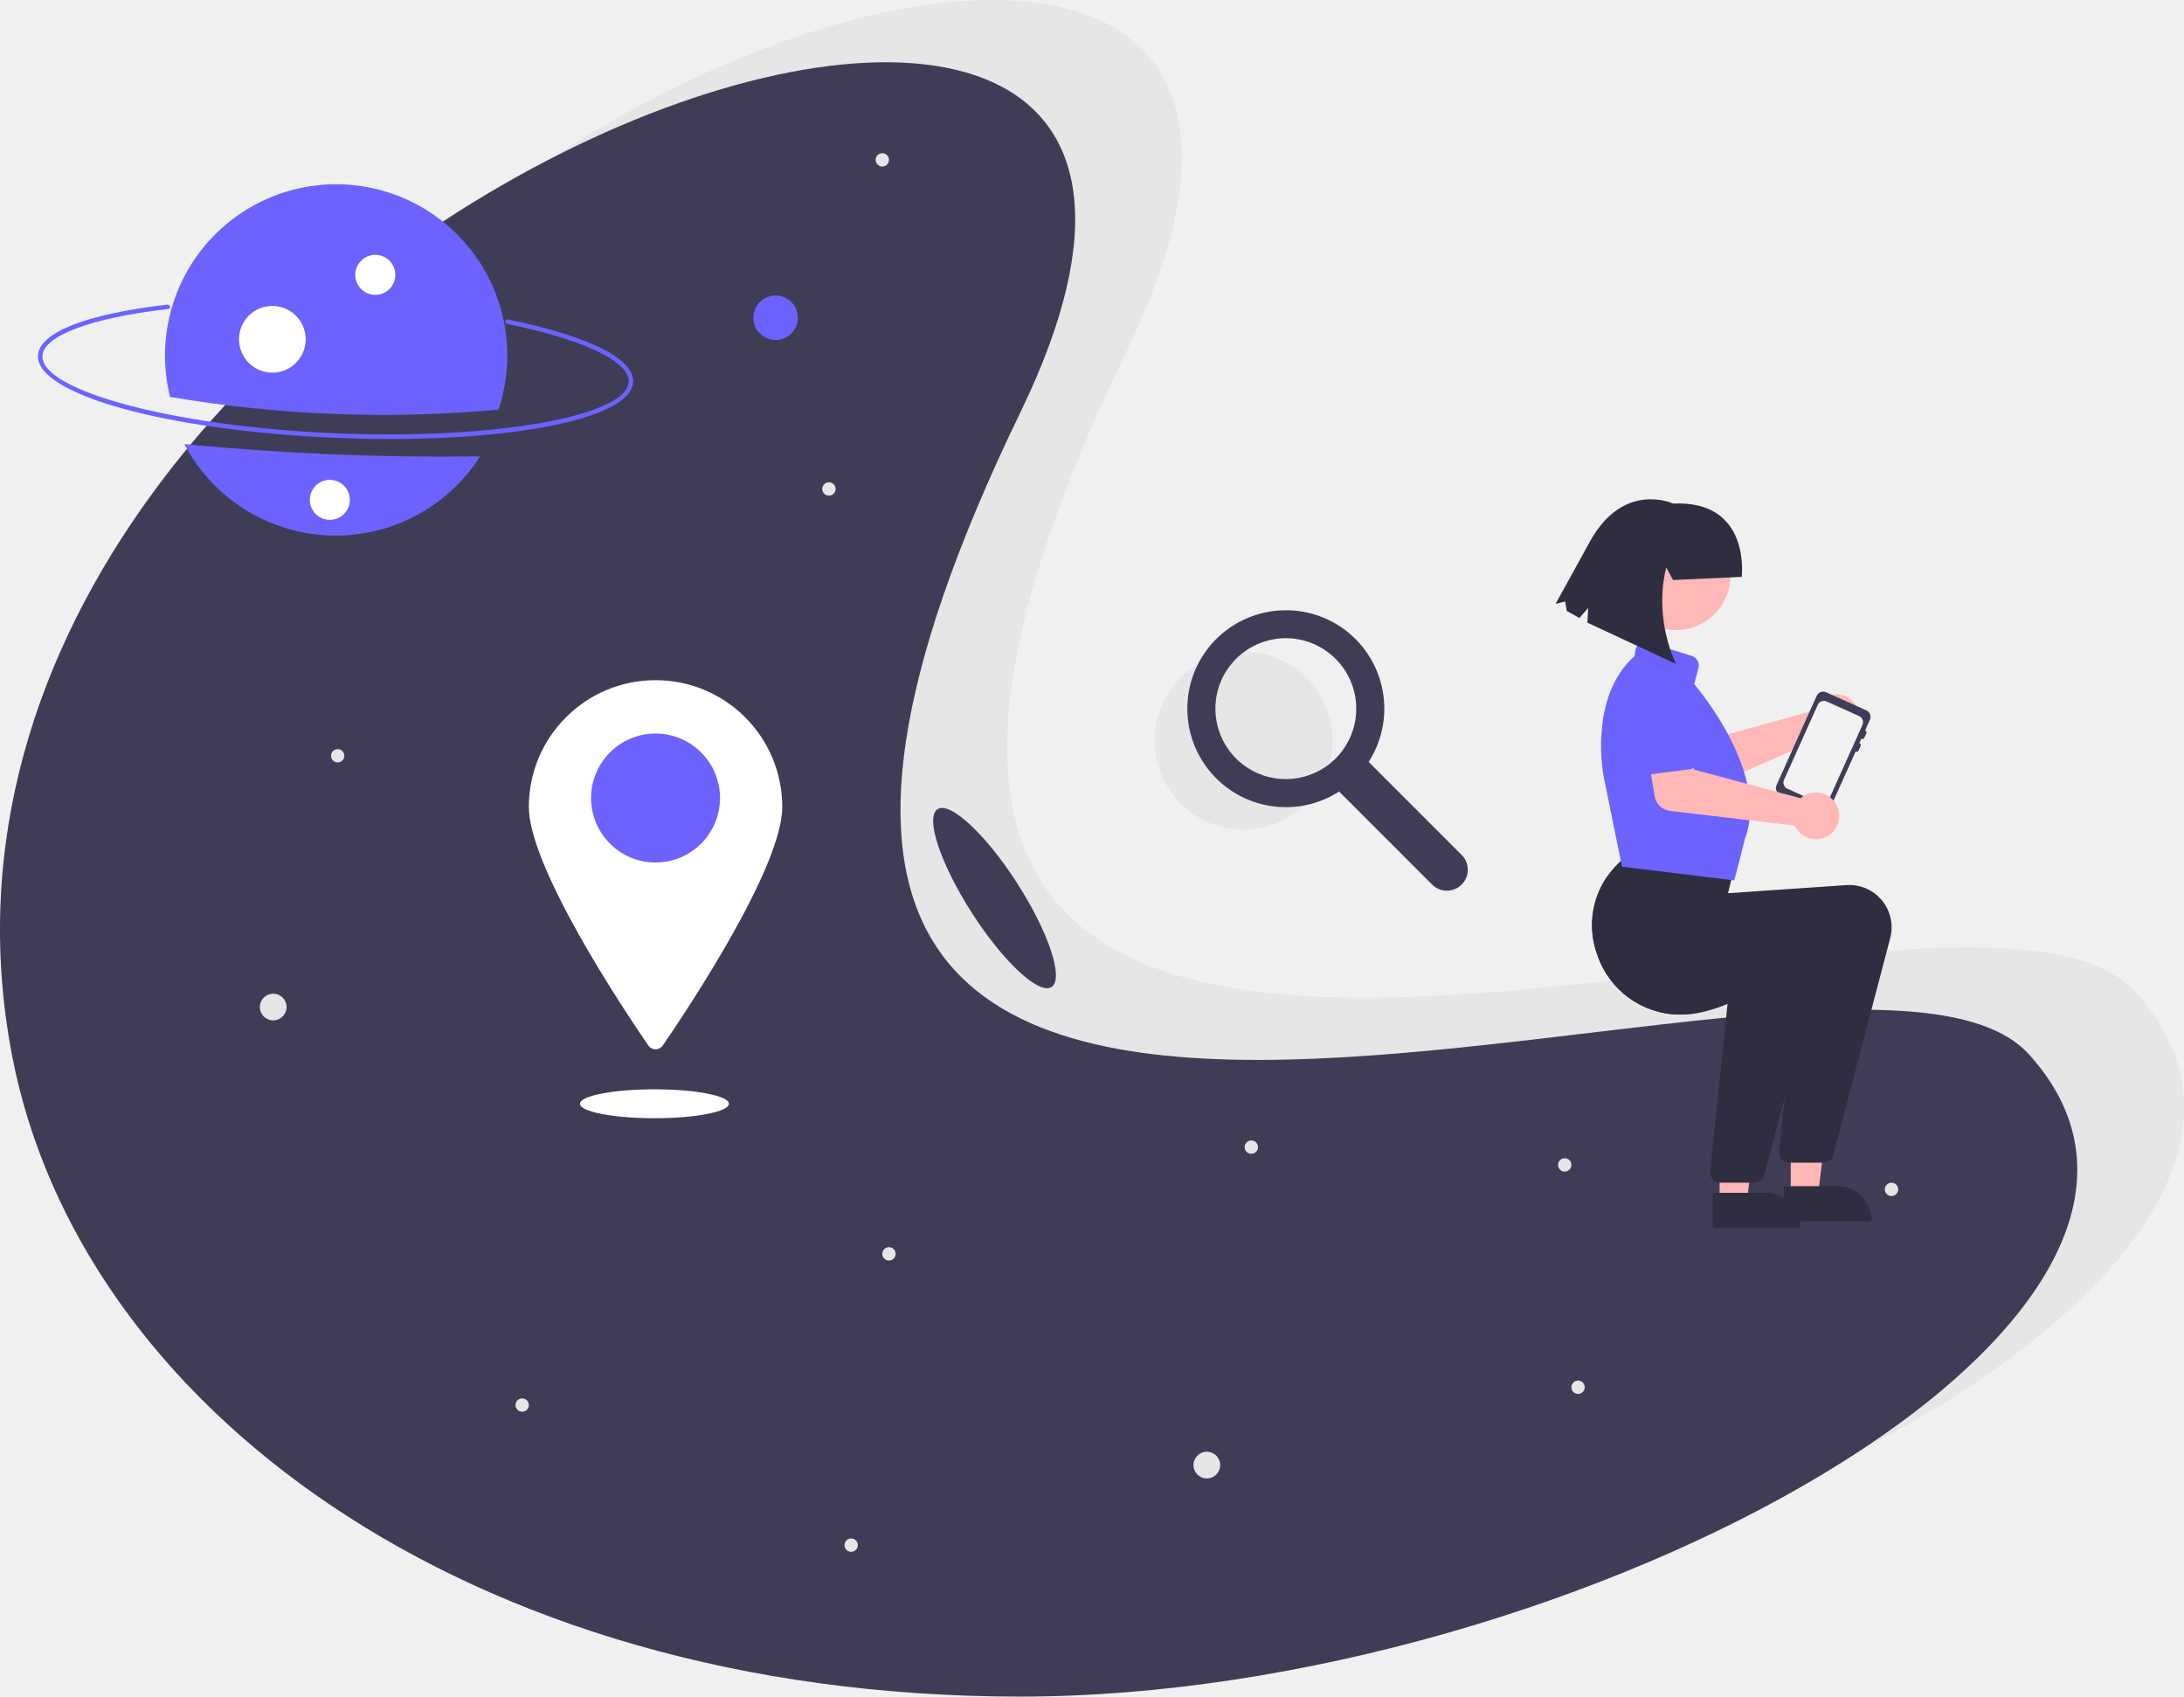
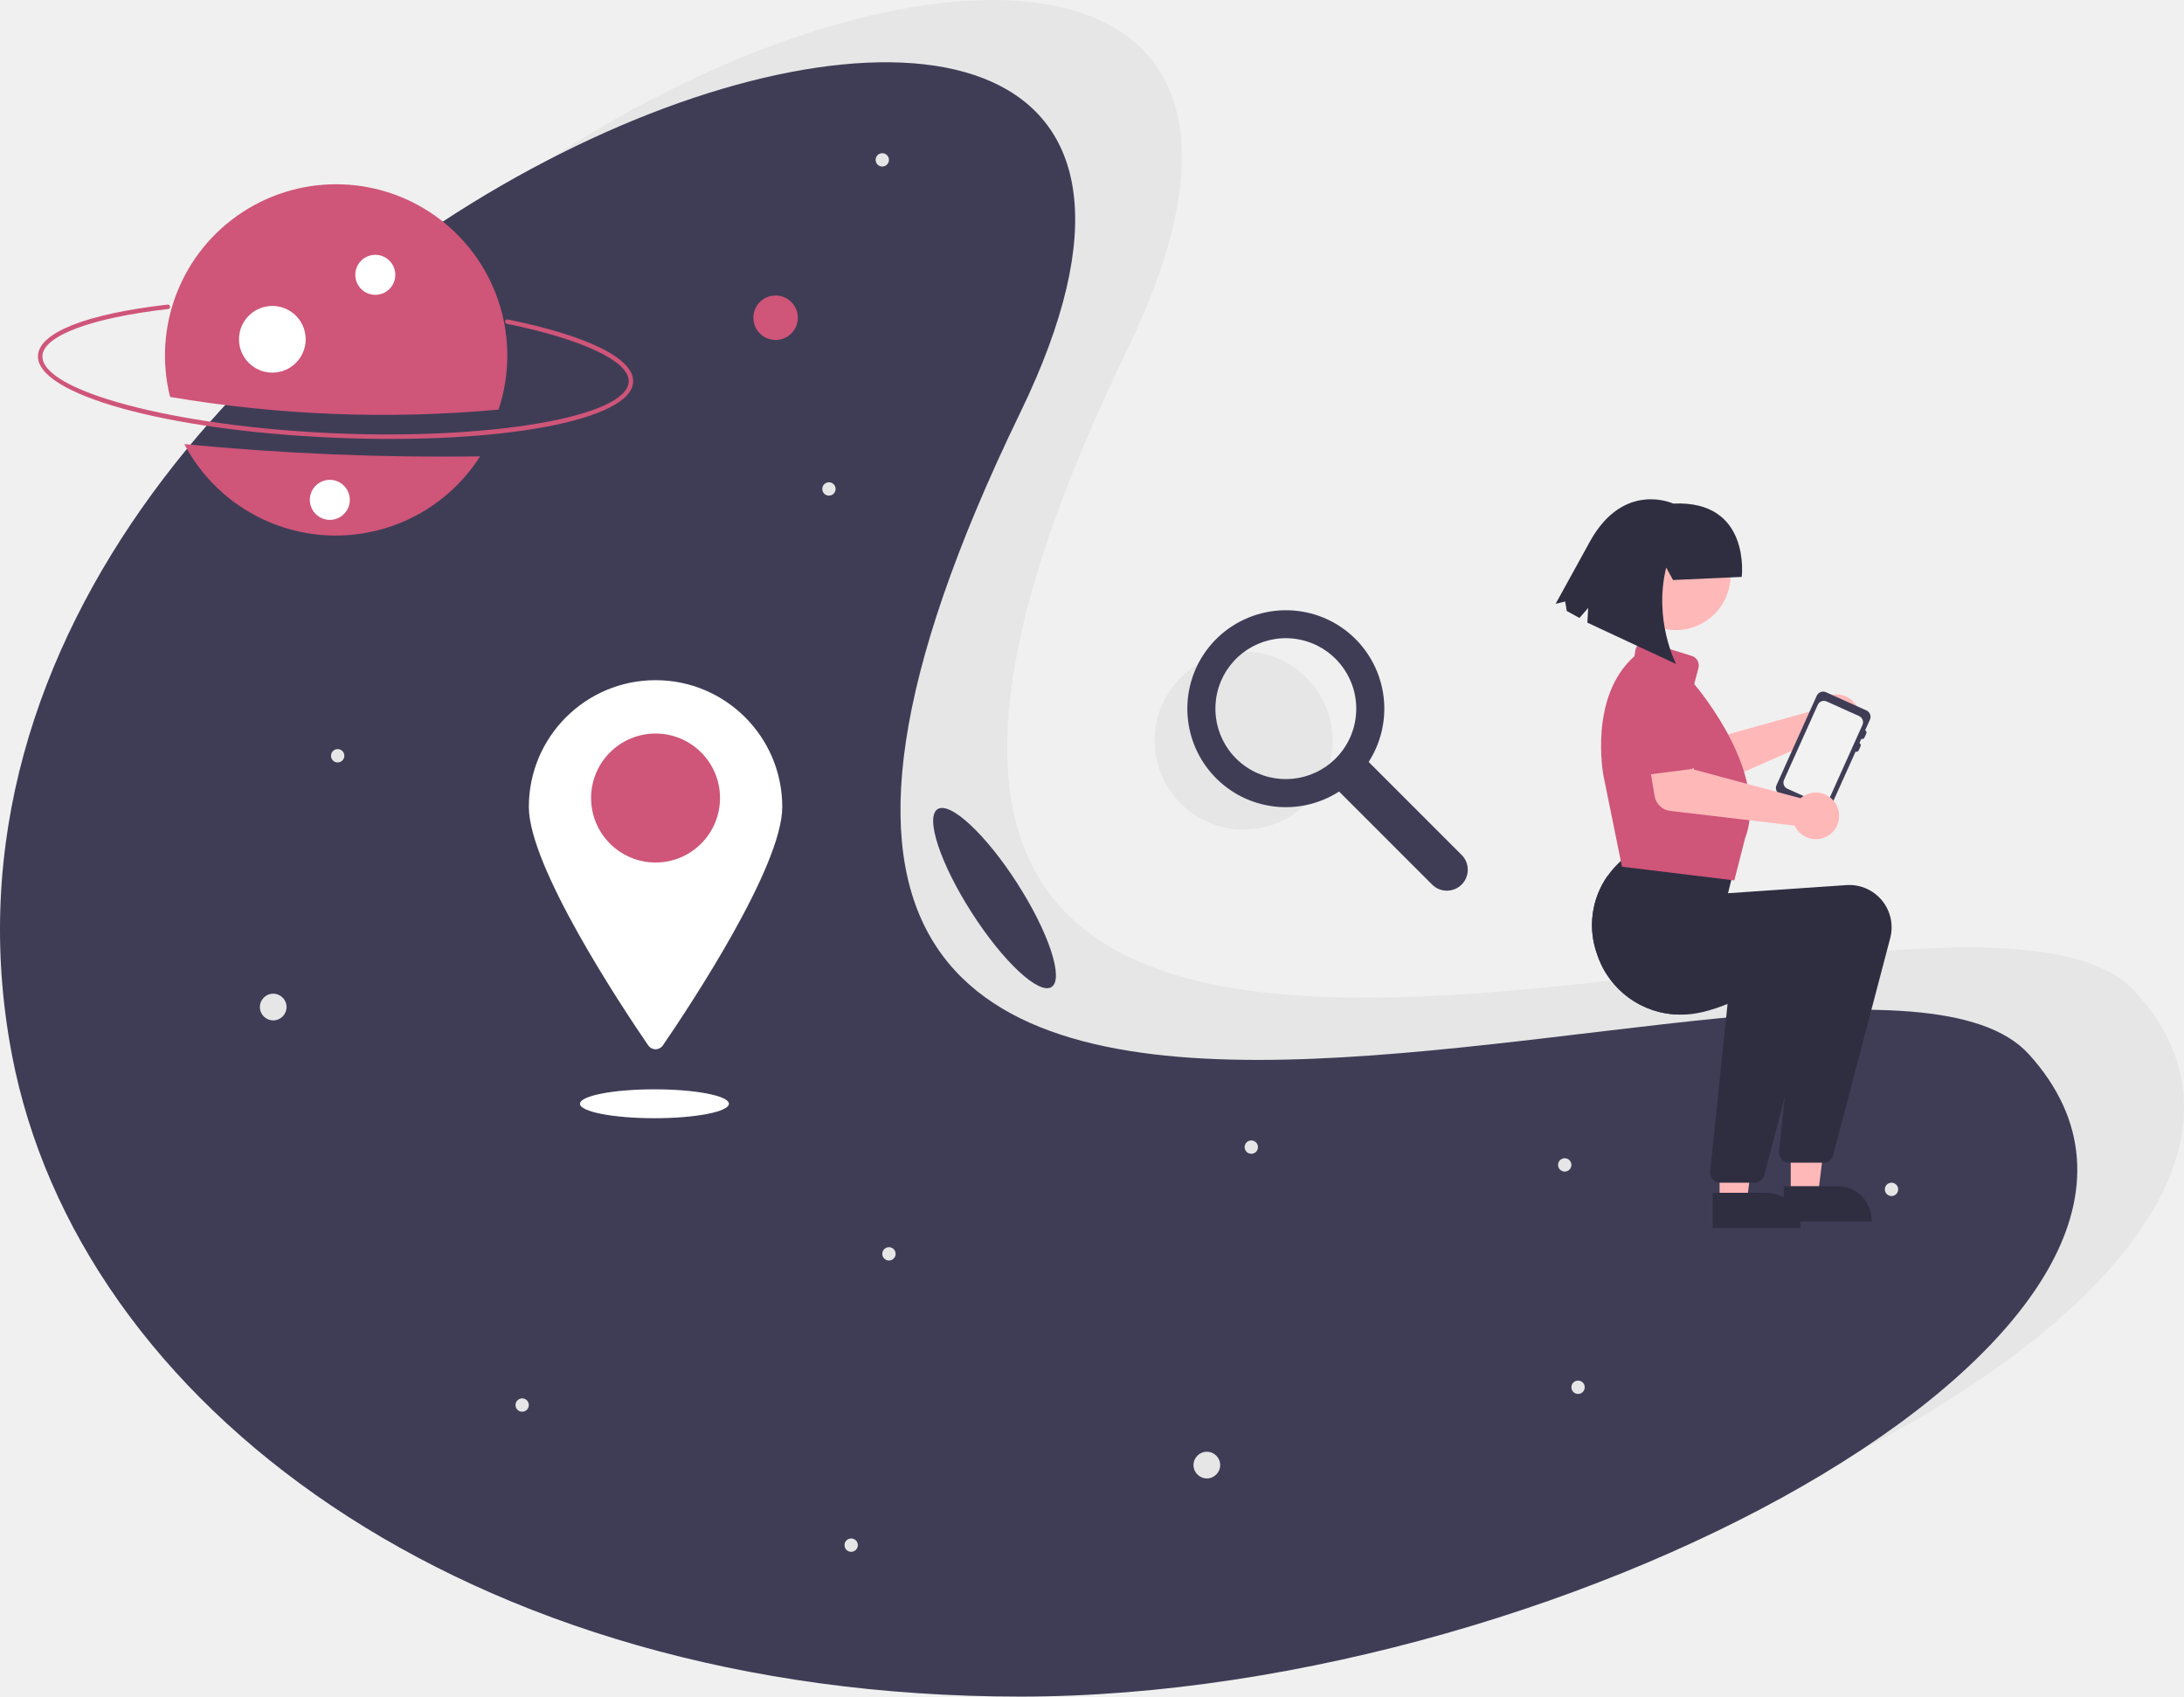
<svg xmlns="http://www.w3.org/2000/svg" data-name="Layer 1" width="982.487" height="763.014" viewBox="0 0 982.487 763.014">
  <circle cx="559.433" cy="333.061" r="40.03" fill="#e6e6e6" />
  <path d="M766.295,452.995l-41.832-41.832a44.307,44.307,0,0,0-14.426-61.926,44.458,44.458,0,0,0-58.914,12.238,44.307,44.307,0,0,0,60.033,62.995l41.832,41.832A9.409,9.409,0,0,0,766.295,452.995ZM709.594,409.601a31.684,31.684,0,1,1,9.28-22.404A31.586,31.586,0,0,1,709.594,409.601Z" transform="translate(-108.7563 -68.49293)" fill="#3f3d56" />
  <path d="M1069.529,514.699C1176.509,633.007,866.392,803.507,615.809,803.507S191.863,671.4,162.09,514.699C89.9,134.752,777.167-106.741,615.809,225.891,380.612,710.739,985.28,421.528,1069.529,514.699Z" transform="translate(-108.7563 -68.49293)" fill="#e6e6e6" />
  <path d="M1021.529,542.699C1128.509,661.007,818.392,831.507,567.809,831.507S143.863,699.4,114.09,542.699C41.9,162.752,729.167-78.741,567.809,253.891,332.612,738.739,937.28,449.528,1021.529,542.699Z" transform="translate(-108.7563 -68.49293)" fill="#3f3d56" />
-   <path d="M258.35,265.318c-75.067-3.305-133.271-19.498-132.507-36.864.458-10.412,21.703-18.784,58.287-22.97a1,1,0,1,1,.227,1.987c-34.462,3.943-56.117,12.017-56.516,21.071-.691,15.705,59.114,31.631,130.597,34.778s132.456-7.461,133.148-23.166c.4-9.092-20.597-19.066-54.798-26.028a1,1,0,1,1,.399-1.96c36.301,7.391,56.857,17.624,56.397,28.076C392.82,257.609,333.418,268.623,258.35,265.318Z" transform="translate(-108.7563 -68.49293)" fill="#6c63ff" />
-   <path d="M191.679,268.227a76.983,76.983,0,0,0,133.036,5.522A1211.976,1211.976,0,0,1,191.679,268.227Z" transform="translate(-108.7563 -68.49293)" fill="#6c63ff" />
-   <path d="M333.019,252.713a76.997,76.997,0,1,0-147.749-5.706A572.233,572.233,0,0,0,333.019,252.713Z" transform="translate(-108.7563 -68.49293)" fill="#6c63ff" />
+   <path d="M258.35,265.318c-75.067-3.305-133.271-19.498-132.507-36.864.458-10.412,21.703-18.784,58.287-22.97a1,1,0,1,1,.227,1.987c-34.462,3.943-56.117,12.017-56.516,21.071-.691,15.705,59.114,31.631,130.597,34.778s132.456-7.461,133.148-23.166c.4-9.092-20.597-19.066-54.798-26.028a1,1,0,1,1,.399-1.96c36.301,7.391,56.857,17.624,56.397,28.076C392.82,257.609,333.418,268.623,258.35,265.318Z" transform="translate(-108.7563 -68.49293)" fill="#cf5579" />
+   <path d="M191.679,268.227a76.983,76.983,0,0,0,133.036,5.522A1211.976,1211.976,0,0,1,191.679,268.227Z" transform="translate(-108.7563 -68.49293)" fill="#cf5579" />
+   <path d="M333.019,252.713a76.997,76.997,0,1,0-147.749-5.706A572.233,572.233,0,0,0,333.019,252.713Z" transform="translate(-108.7563 -68.49293)" fill="#cf5579" />
  <circle cx="168.834" cy="123.601" r="9" fill="#fff" />
  <circle cx="122.513" cy="152.591" r="15" fill="#fff" />
-   <circle cx="348.905" cy="142.898" r="10" fill="#6c63ff" />
+   <circle cx="348.905" cy="142.898" r="10" fill="#cf5579" />
  <circle cx="122.905" cy="452.898" r="6" fill="#e6e6e6" />
  <circle cx="542.905" cy="658.898" r="6" fill="#e6e6e6" />
  <circle cx="151.905" cy="339.898" r="3" fill="#e6e6e6" />
  <circle cx="399.905" cy="563.898" r="3" fill="#e6e6e6" />
  <circle cx="850.905" cy="534.898" r="3" fill="#e6e6e6" />
  <circle cx="709.905" cy="623.898" r="3" fill="#e6e6e6" />
  <circle cx="562.905" cy="515.898" r="3" fill="#e6e6e6" />
  <circle cx="372.905" cy="219.898" r="3" fill="#e6e6e6" />
  <circle cx="396.905" cy="71.898" r="3" fill="#e6e6e6" />
  <circle cx="382.905" cy="694.898" r="3" fill="#e6e6e6" />
  <circle cx="234.905" cy="631.898" r="3" fill="#e6e6e6" />
  <circle cx="703.905" cy="523.898" r="3" fill="#e6e6e6" />
  <circle cx="148.374" cy="224.799" r="9" fill="#fff" />
  <path d="M460.661,431.391c0,26.88-41.559,89.516-53.705,107.247a3.992,3.992,0,0,1-6.591,0c-12.145-17.731-53.705-80.366-53.705-107.247a57,57,0,1,1,114,0Z" transform="translate(-108.7563 -68.49293)" fill="#fff" />
-   <circle cx="294.905" cy="358.898" r="29" fill="#6c63ff" />
+   <circle cx="294.905" cy="358.898" r="29" fill="#cf5579" />
  <ellipse cx="294.405" cy="496.398" rx="33.5" ry="6.5" fill="#fff" />
  <path d="M925.61,386.412a10.527,10.527,0,0,0-.641,1.529l-47.783,13.277-8.611-8.427L854.159,404.124,867.953,420.523a8,8,0,0,0,9.353,2.169l51.616-22.785a10.497,10.497,0,1,0-3.313-13.495Z" transform="translate(-108.7563 -68.49293)" fill="#ffb8b8" />
-   <path d="M875.502,401.996l-17.935,13.96a4.5,4.5,0,0,1-6.682-1.337L839.738,394.891a12.497,12.497,0,0,1,19.769-15.294l16.338,15.594a4.5,4.5,0,0,1-.344,6.805Z" transform="translate(-108.7563 -68.49293)" fill="#6c63ff" />
+   <path d="M875.502,401.996l-17.935,13.96a4.5,4.5,0,0,1-6.682-1.337L839.738,394.891a12.497,12.497,0,0,1,19.769-15.294l16.338,15.594a4.5,4.5,0,0,1-.344,6.805Z" transform="translate(-108.7563 -68.49293)" fill="#cf5579" />
  <path d="M930.192,379.81l18.188,8.183a3.149,3.149,0,0,1,1.58,4.164l-2.153,4.786a1.053,1.053,0,0,1,.527,1.388l-.861,1.915a1.053,1.053,0,0,1-1.388.527l-.861,1.915a1.053,1.053,0,0,1,.527,1.388l-.861,1.915a1.053,1.053,0,0,1-1.388.527L931.871,432.362a3.149,3.149,0,0,1-4.164,1.58l-18.188-8.183a3.149,3.149,0,0,1-1.58-4.164l18.089-40.205A3.149,3.149,0,0,1,930.192,379.81Z" transform="translate(-108.7563 -68.49293)" fill="#3f3d56" />
  <path d="M912.821,423.212l14.591,6.571a3.034,3.034,0,0,0,3.999-1.512l6.739-14.99,2.341-5.196,6.099-13.562a3.026,3.026,0,0,0-1.511-3.989l-4.587-2.068L930.477,383.964a3.021,3.021,0,0,0-3.989,1.522L920.589,398.597l-6.718,14.927-2.561,5.7A3.022,3.022,0,0,0,912.821,423.212Z" transform="translate(-108.7563 -68.49293)" fill="#f2f2f2" />
  <polygon points="773.577 540.443 785.837 540.442 791.67 493.154 773.575 493.155 773.577 540.443" fill="#ffb8b8" />
  <path d="M879.207,604.933l24.144-.001h.001a15.386,15.386,0,0,1,15.386,15.386v.5l-39.531.001Z" transform="translate(-108.7563 -68.49293)" fill="#2f2e41" />
  <polygon points="805.577 537.443 817.837 537.442 823.67 490.154 805.575 490.155 805.577 537.443" fill="#ffb8b8" />
  <path d="M911.207,601.933l24.144-.001h.001a15.386,15.386,0,0,1,15.386,15.386v.5l-39.531.001Z" transform="translate(-108.7563 -68.49293)" fill="#2f2e41" />
  <path d="M827.341,497.971a39.41,39.41,0,0,0,36.9,26.81l.62.01c6.33.18,13.76-1.86,21.05-4.79,14.4-5.79,28.23-15.06,31.9-17.61l-6.22,59.79-2.52,24.24a4.514,4.514,0,0,0,4.48,4.97h15.53a4.505,4.505,0,0,0,4.36-3.36l25.64-97.65a19.032,19.032,0,0,0-19.71-23.83l-53.26,3.65,3.72-14.88-47.54-3.16-.14.1c-1.14.83-2.25,1.7-3.31,2.61a40.271,40.271,0,0,0-6.99,7.66A38.487,38.487,0,0,0,827.341,497.971Z" transform="translate(-108.7563 -68.49293)" fill="#2f2e41" />
  <path d="M827.341,497.971a39.41,39.41,0,0,0,36.9,26.81,196.146,196.146,0,0,0,22.57-13.39l-.9,8.61-7.84,75.42a4.514,4.514,0,0,0,4.48,4.97h15.53a4.505,4.505,0,0,0,4.36-3.36l9.15-34.85,16.49-62.8a19.032,19.032,0,0,0-19.71-23.83l-53.26,3.65,3.72-14.88-26.98-1.79A38.487,38.487,0,0,0,827.341,497.971Z" transform="translate(-108.7563 -68.49293)" fill="#2f2e41" />
-   <path d="M838.774,458.321l-.358-.043-8.295-40.785c-.071-.354-6.852-35.533,13.937-53.924l.362-2.517a4.5,4.5,0,0,1,5.787-3.658l19.585,6.075a4.491,4.491,0,0,1,3.019,5.442l-1.904,7.242c2.64,3.1,33.715,40.512,22.89,69.335L888.949,464.439Z" transform="translate(-108.7563 -68.49293)" fill="#6c63ff" />
+   <path d="M838.774,458.321l-.358-.043-8.295-40.785c-.071-.354-6.852-35.533,13.937-53.924l.362-2.517a4.5,4.5,0,0,1,5.787-3.658l19.585,6.075a4.491,4.491,0,0,1,3.019,5.442l-1.904,7.242c2.64,3.1,33.715,40.512,22.89,69.335L888.949,464.439Z" transform="translate(-108.7563 -68.49293)" fill="#cf5579" />
  <path d="M920.094,426.49a10.526,10.526,0,0,0-1.329.99l-47.897-12.858-3.131-11.634-18.175,2.431,3.542,21.134a8,8,0,0,0,6.951,6.622l56.032,6.619a10.497,10.497,0,1,0,4.008-13.305Z" transform="translate(-108.7563 -68.49293)" fill="#ffb8b8" />
-   <path d="M869.022,414.436,846.481,417.34a4.5,4.5,0,0,1-5.074-4.548l.43-22.655a12.497,12.497,0,0,1,24.799-3.121l6.142,21.734a4.5,4.5,0,0,1-3.756,5.686Z" transform="translate(-108.7563 -68.49293)" fill="#6c63ff" />
+   <path d="M869.022,414.436,846.481,417.34a4.5,4.5,0,0,1-5.074-4.548l.43-22.655a12.497,12.497,0,0,1,24.799-3.121l6.142,21.734a4.5,4.5,0,0,1-3.756,5.686Z" transform="translate(-108.7563 -68.49293)" fill="#cf5579" />
  <circle cx="753.921" cy="258.804" r="24.561" fill="#ffb8b8" />
  <path d="M861.385,329.348l-3.075-5.6c-5.825,23.732,4.464,43.373,4.464,43.373l-39.932-18.601.38-6.6-3.951,4.484-5.677-3.129-.75-4.281-4.286,1.062,15.644-28.387c15.182-27.013,37.255-16.7,37.255-16.7,35.115-1.669,30.827,32.975,30.827,32.975Z" transform="translate(-108.7563 -68.49293)" fill="#2f2e41" />
  <ellipse cx="556.161" cy="472.391" rx="12.179" ry="47.5" transform="translate(-275.7517 306.3624) rotate(-32.66242)" fill="#3f3d56" />
</svg>
